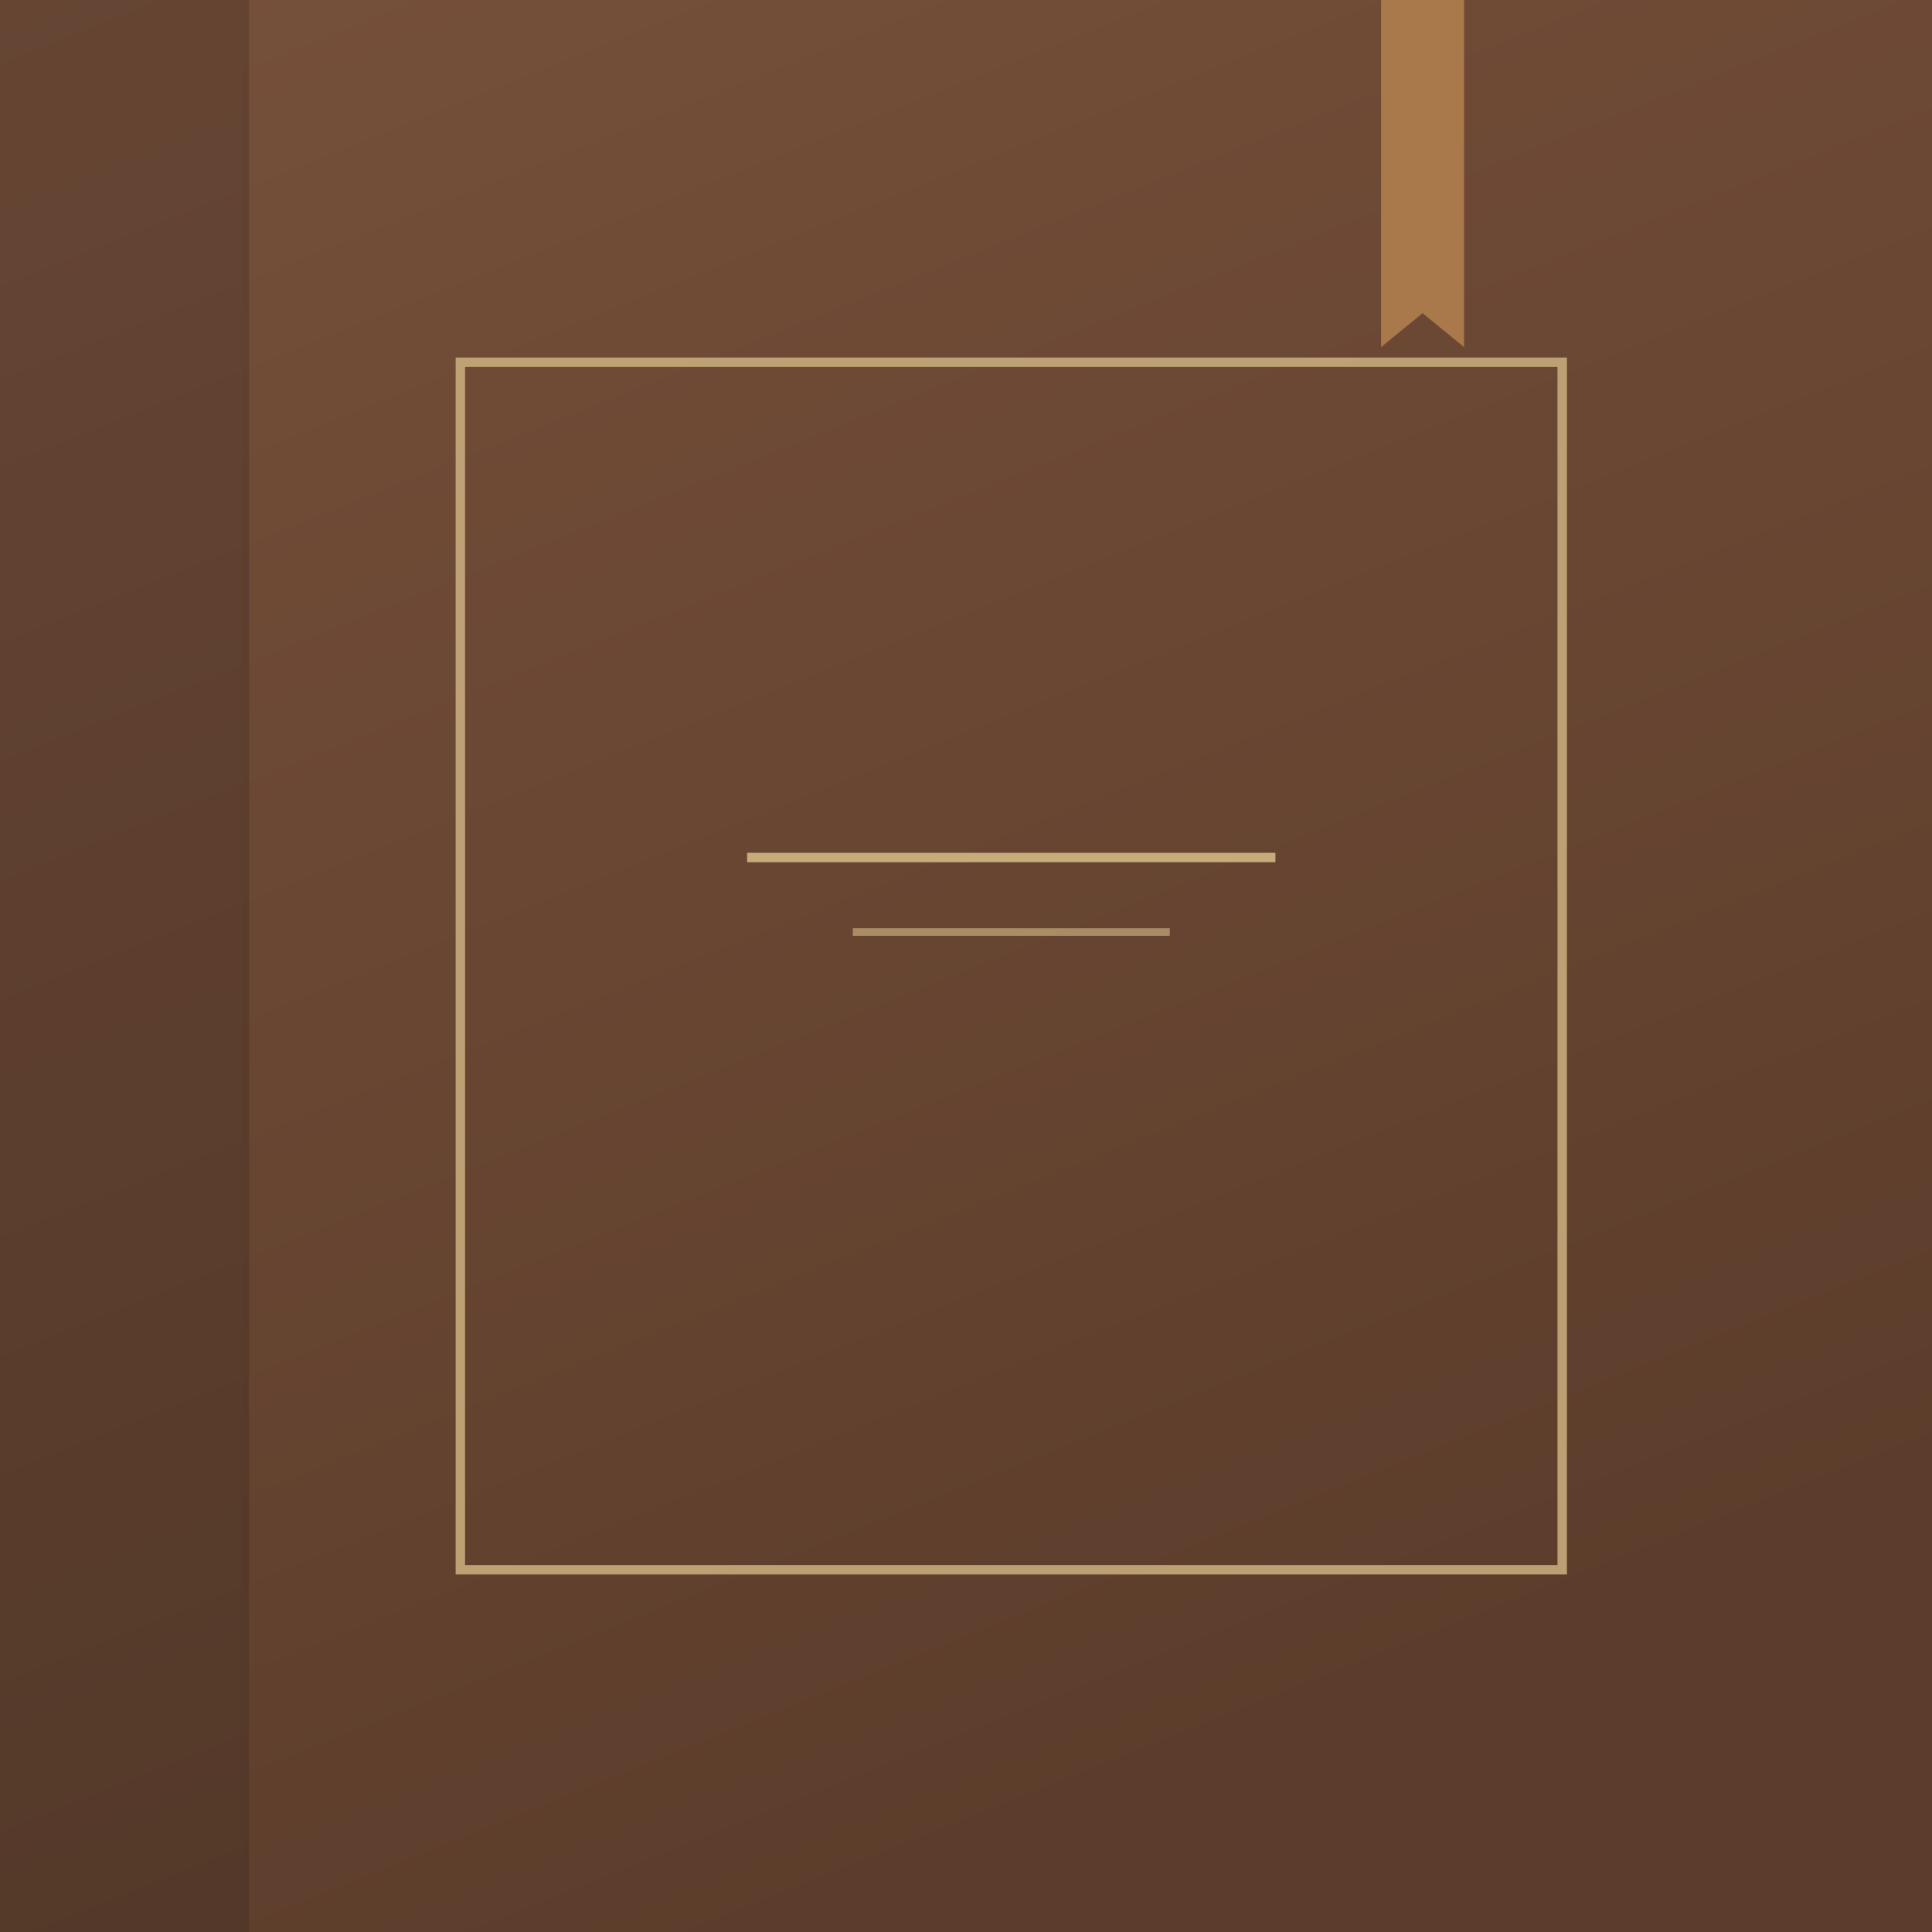
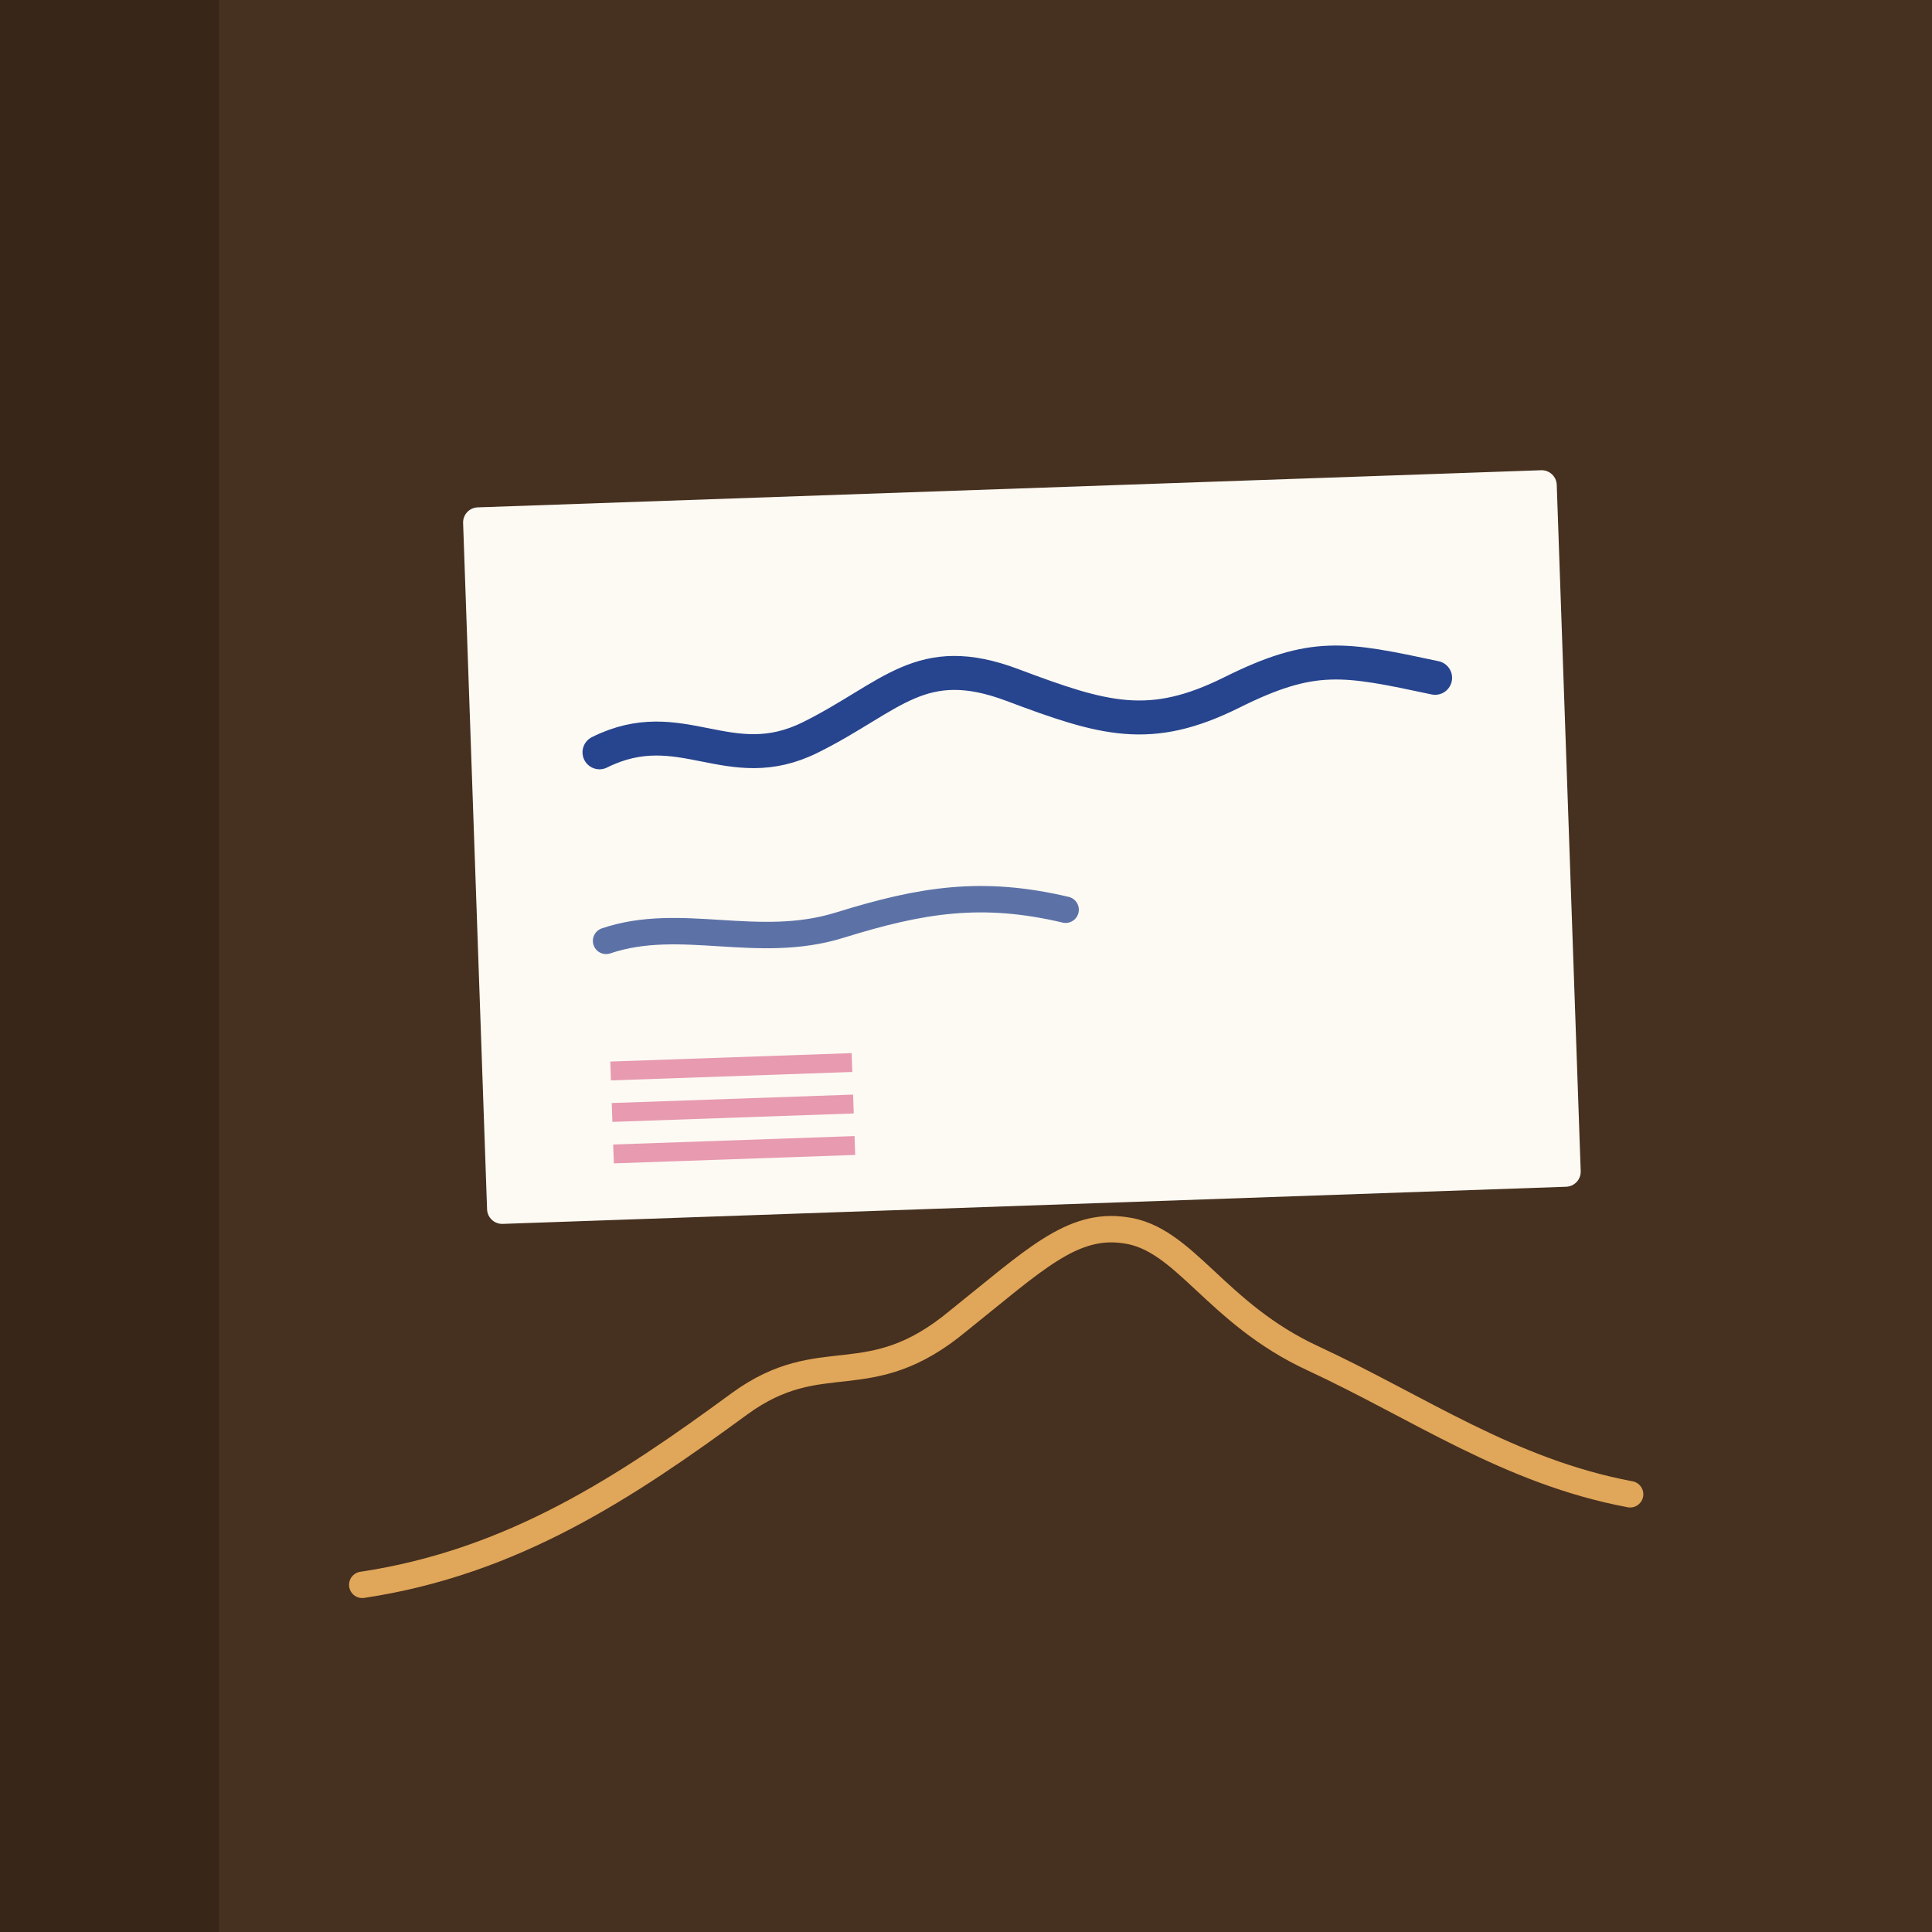
<svg xmlns="http://www.w3.org/2000/svg" viewBox="0 0 512 512">
-   <defs>
-     <linearGradient id="cover" x1="0" y1="0" x2="0.4" y2="1">
-       <stop offset="0" stop-color="#76503a" />
-       <stop offset="1" stop-color="#5c3d2b" />
-     </linearGradient>
-   </defs>
-   <rect width="512" height="512" fill="url(#cover)" />
-   <rect x="0" y="0" width="64" height="512" fill="#2e211a" opacity="0.22" />
-   <rect x="64" y="0" width="2" height="512" fill="#2e211a" opacity="0.25" />
-   <rect x="122" y="96" width="292" height="320" fill="none" stroke="#c6ab7b" stroke-width="2.5" opacity="0.9" />
-   <rect x="198" y="226" width="140" height="2.5" fill="#c6ab7b" />
-   <rect x="226" y="246" width="84" height="2" fill="#c6ab7b" opacity="0.7" />
-   <path d="M366 0h22v92l-11-9-11 9z" fill="#a9784b" />
+   <rect width="512" height="512" fill="#46301f" />
+   <rect width="58" height="512" fill="#000" opacity="0.2" />
+   <g transform="rotate(-2 256 230)">
+     <rect x="126" y="130" width="290" height="190" rx="4" fill="#fdfaf3" />
+     <path d="M160 196c22-10 34 8 56-2s30-22 54-12 36 14 58 4 30-8 54-2" fill="none" stroke="#27448e" stroke-width="9" stroke-linecap="round" />
+     <path d="M160 246c20-6 40 4 62-2s38-8 60-2" fill="none" stroke="#27448e" stroke-width="7" stroke-linecap="round" opacity="0.75" />
+     <rect x="160" y="278" width="64" height="5" fill="#e79ab0" />
+     <rect x="160" y="289" width="64" height="5" fill="#e79ab0" />
+     <rect x="160" y="300" width="64" height="5" fill="#e79ab0" />
+   </g>
+   <path d="M96 420c40-6 70-26 100-48 22-16 34-2 58-22 20-16 30-26 44-24 16 2 24 22 50 34 28 13 52 30 84 36" fill="none" stroke="#e0a659" stroke-width="7" stroke-linecap="round" stroke-linejoin="round" />
</svg>
